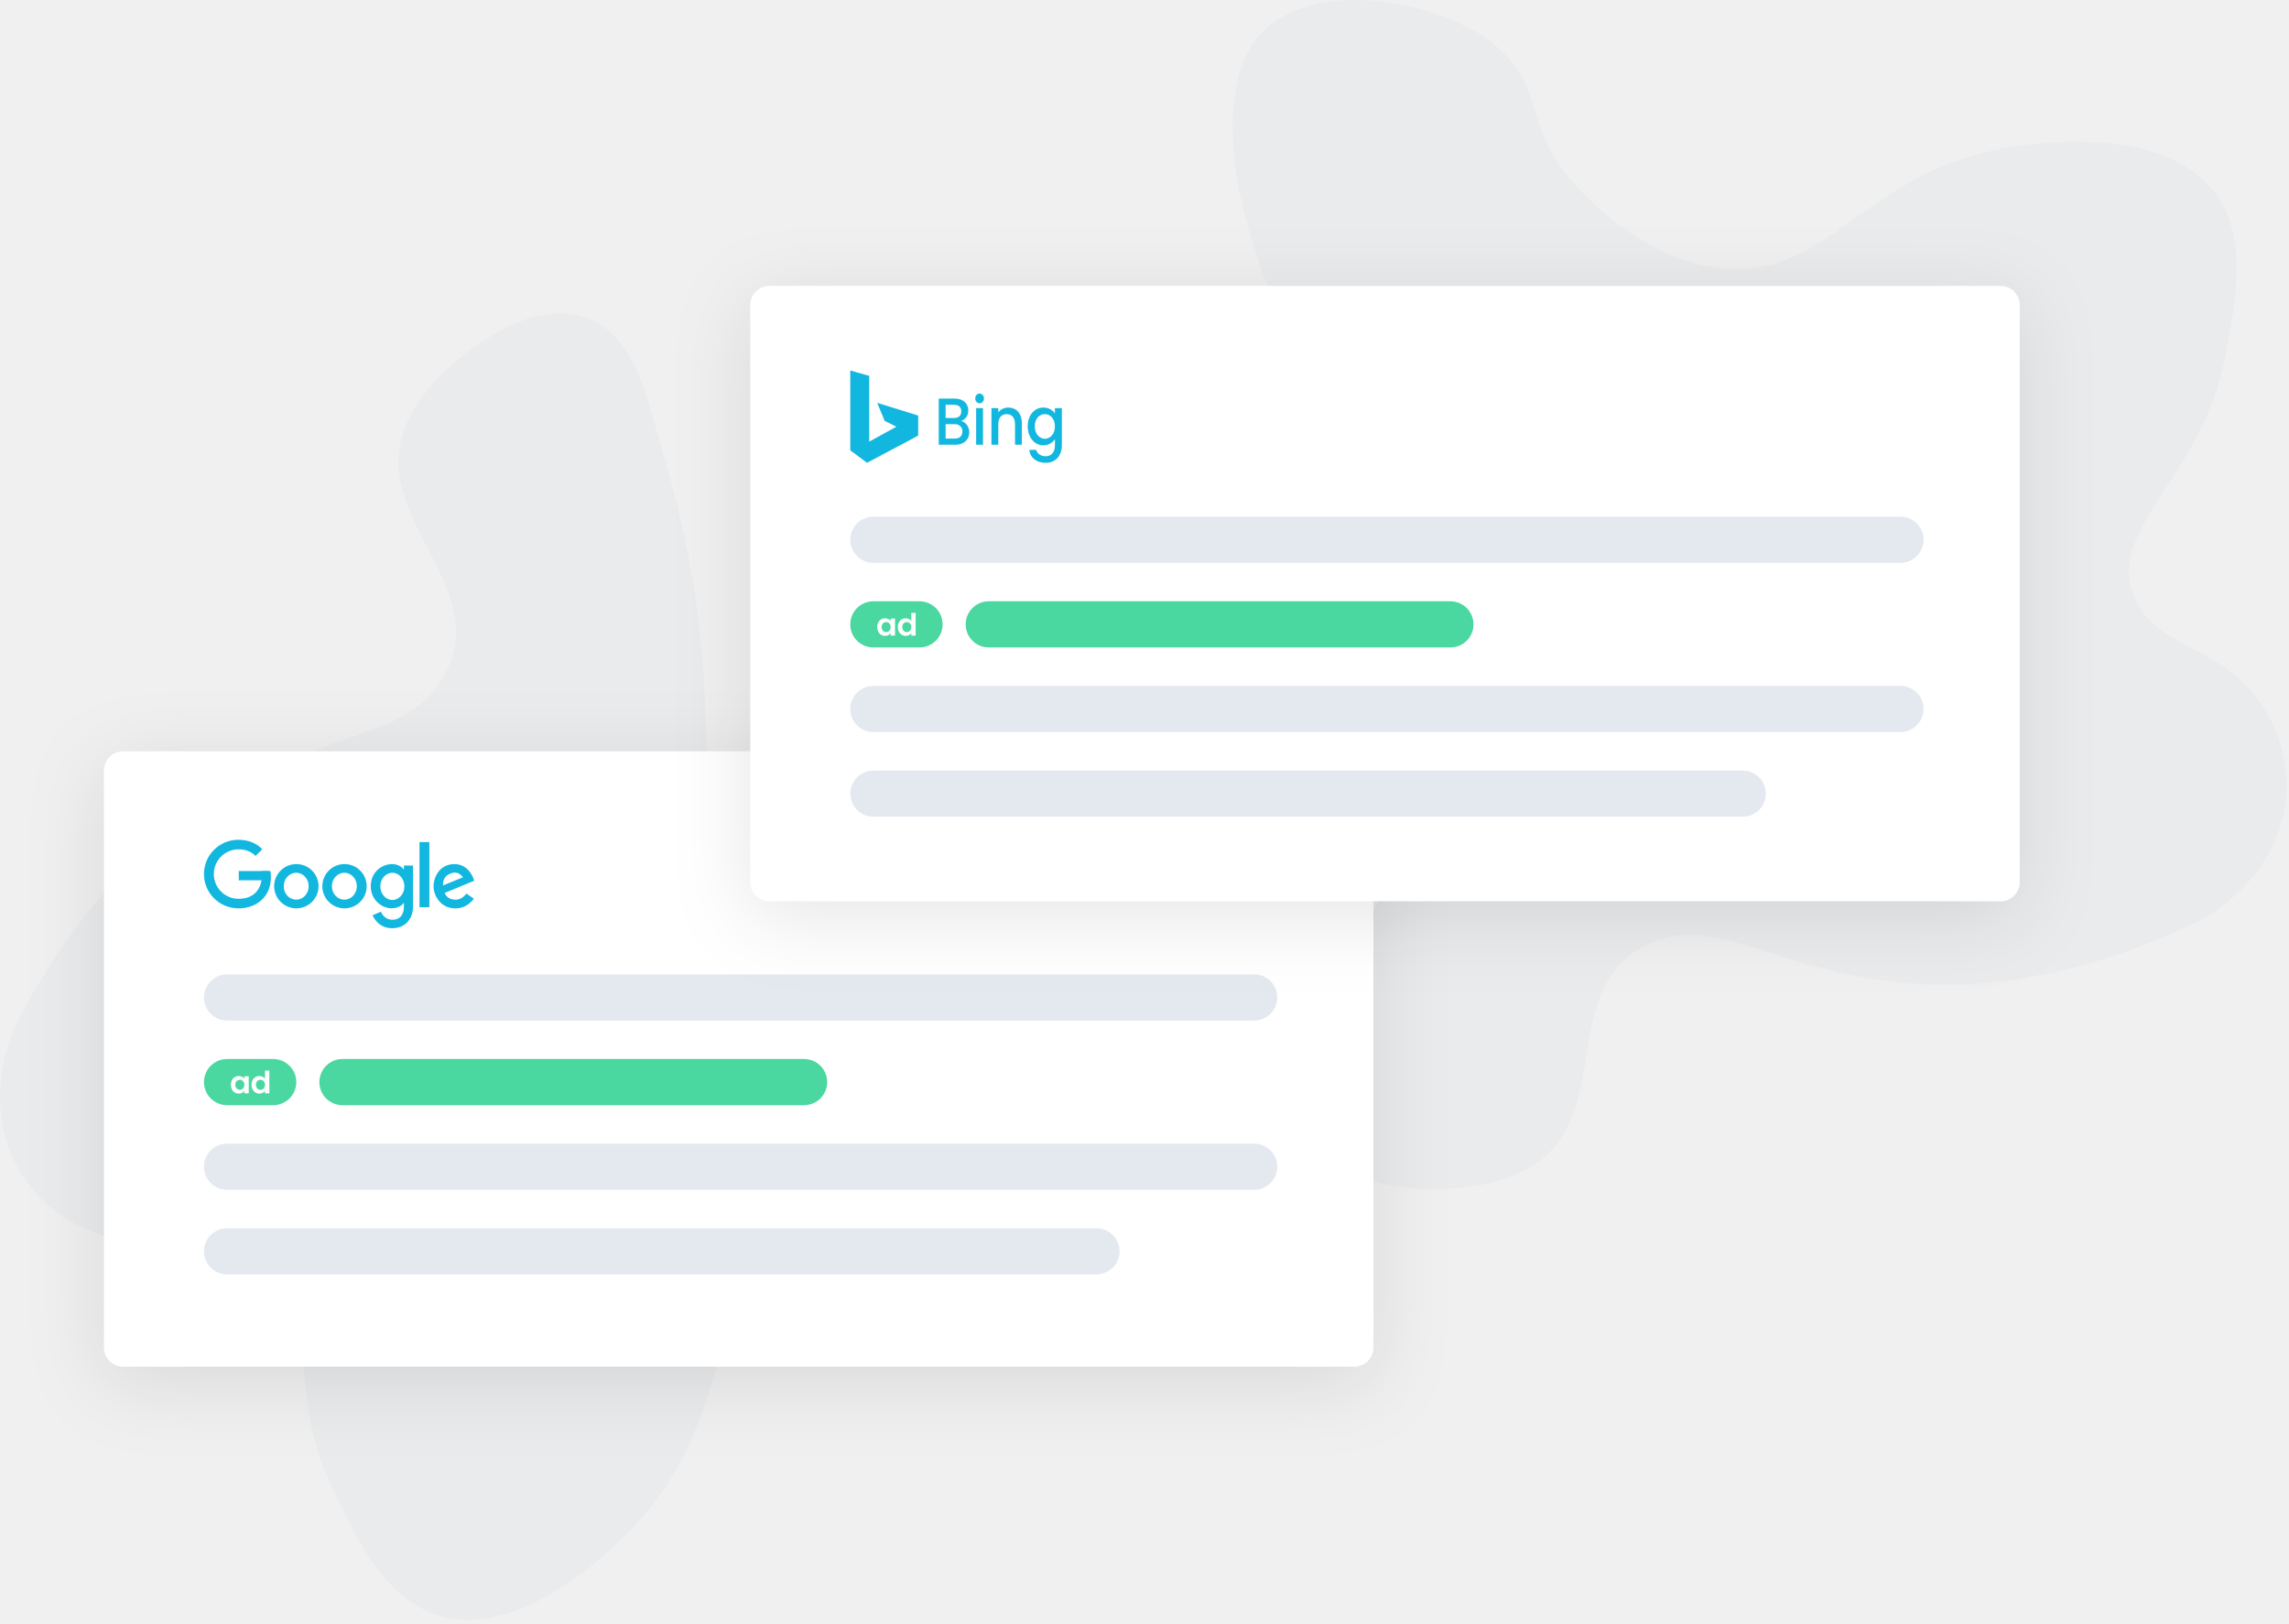
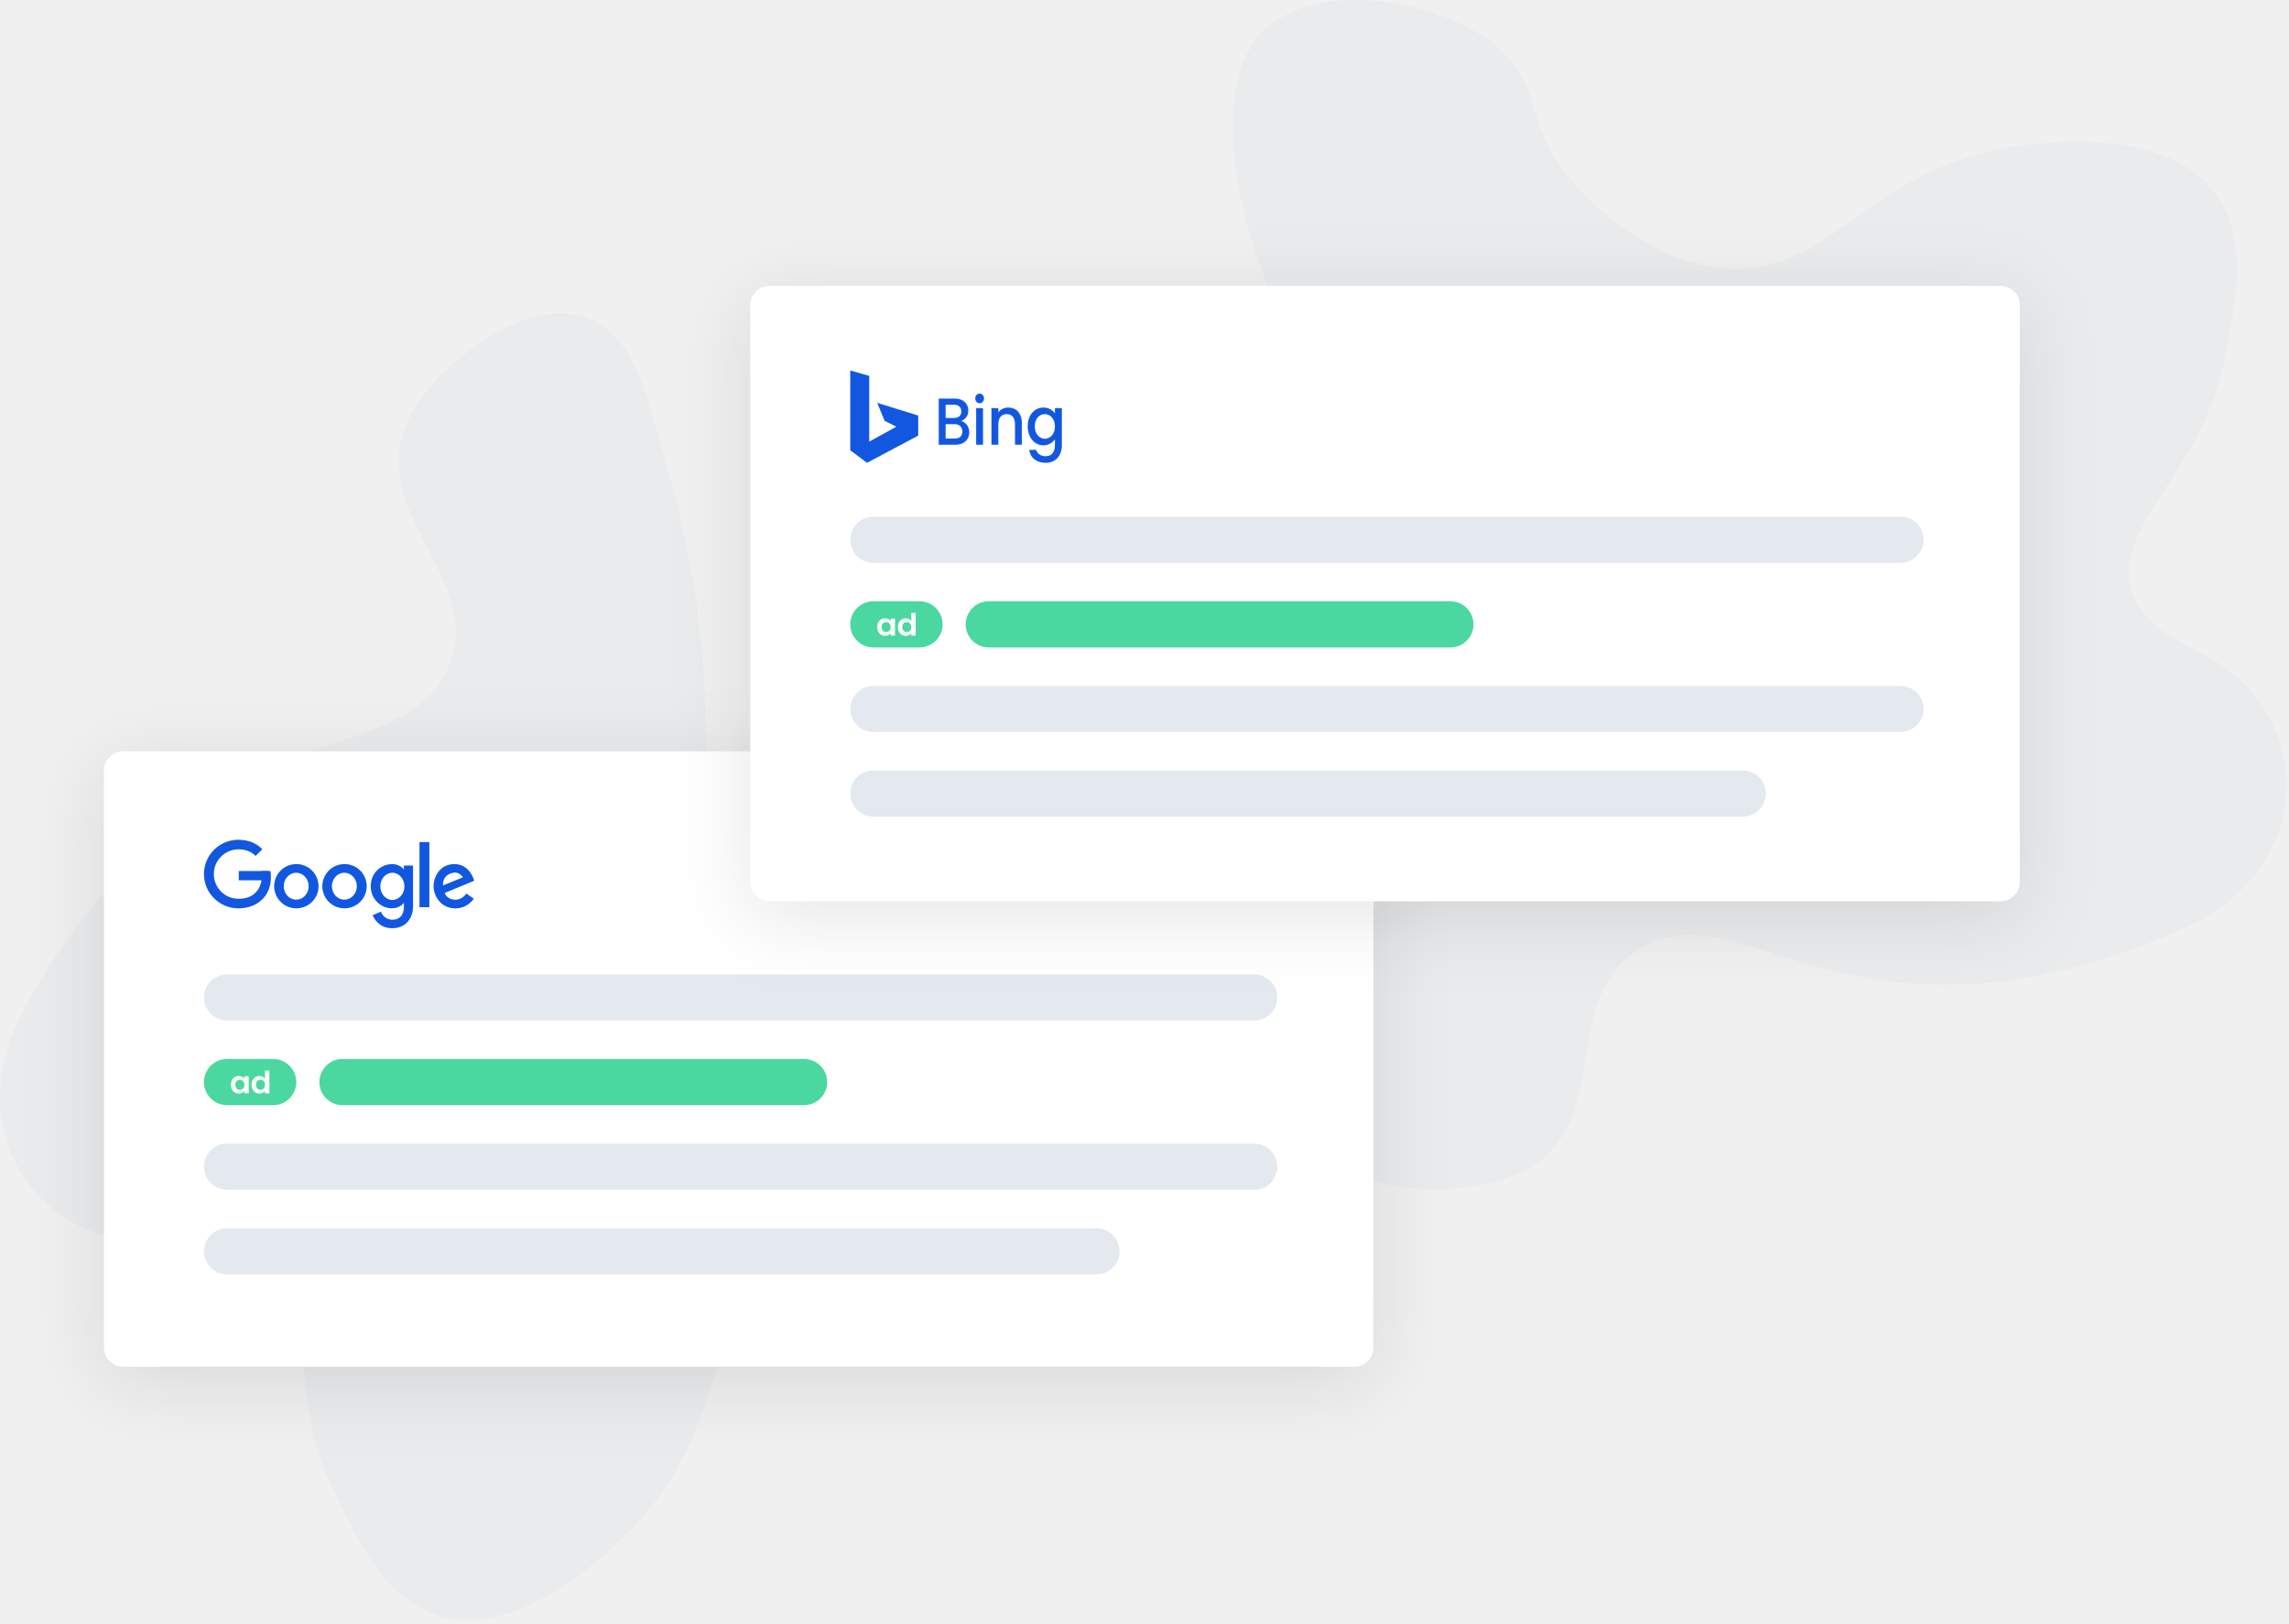
<svg xmlns="http://www.w3.org/2000/svg" width="595" height="422" viewBox="0 0 595 422" fill="none">
  <path opacity="0.3" fill-rule="evenodd" clip-rule="evenodd" d="M6.061 262.587C-4.126 281.241 -1.35 301.966 13.471 314.132C17.017 317.086 21.216 319.368 25.881 320.875C43.515 326.483 55.067 316.234 67.523 322.85C85.271 332.277 72.389 358.701 86.767 387.751C92.946 400.234 101.27 419.696 119.63 421.037C138.687 422.429 157.843 403.772 162.08 399.644C190.865 371.608 180.944 344.07 203.564 328.774C219.355 318.096 241.832 320.063 254.18 323.642C261.849 325.865 266.759 330.202 272.793 334.416C279.082 338.806 287.643 339.908 296.221 338.392C314.721 335.122 338.443 320.796 337.931 302.038C337.798 297.158 336.12 292.62 333.873 288.467C325.995 273.894 311.084 262.163 296.628 253.053C276.059 240.09 252.477 234.679 227.803 228.672C214.657 225.471 202.458 220.77 192.893 212.49C175.192 197.167 192.138 183.894 171.408 114.391C168.023 103.043 164.858 85.846 150.787 82.075C144.814 80.474 137.693 82.095 131.599 85.177C119.929 91.079 107.644 102.035 104.427 113.705C98.2 136.294 128.389 153.618 115.083 176.25C105.973 191.746 85.887 189.968 59.441 205.177C43.573 214.303 23.505 230.645 6.061 262.587Z" fill="#DDE1E7" />
  <path opacity="0.3" fill-rule="evenodd" clip-rule="evenodd" d="M568.388 241.017C587.704 232.15 597.865 213.875 593.254 195.263C592.178 190.775 590.174 186.435 587.335 182.44C576.549 167.404 561.162 168.717 555.13 155.968C546.535 137.802 572.656 124.316 578.491 92.433C580.999 78.732 585.957 58.153 572.038 46.105C557.592 33.599 531.083 37.108 525.219 37.884C485.385 43.157 476.88 71.165 449.602 69.909C430.559 69.032 413.715 54.02 405.954 43.77C401.134 37.405 399.79 30.993 397.471 24.009C395.053 16.73 388.848 10.73 381.064 6.818C364.278 -1.617 336.696 -4.31 325.896 11.036C323.085 15.027 321.719 19.668 321.038 24.341C318.644 40.732 323.588 59.05 329.732 74.994C338.475 97.681 354.148 116.113 370.339 135.677C378.966 146.1 385.936 157.16 388.656 169.515C393.69 192.38 372.17 192.893 347.249 261.006C343.181 272.127 335.439 287.806 344.467 299.24C348.299 304.093 354.977 307.049 361.704 308.221C374.589 310.464 390.986 309.022 400.54 301.589C419.034 287.2 405.185 255.268 429.378 245.076C445.944 238.097 460.986 251.528 491.278 255.141C509.454 257.308 535.311 256.2 568.388 241.017Z" fill="#DDE1E7" />
  <g filter="url(#filter0_d)">
    <rect x="27.017" y="195.325" width="330" height="160" rx="5" fill="white" />
  </g>
-   <path fill-rule="evenodd" clip-rule="evenodd" d="M118.135 224.65C122.198 224.65 123.261 228.979 123.261 228.979L115.596 232.146C115.596 232.146 116.091 233.898 118.396 233.91C120.2 233.919 121.219 232.31 121.219 232.31L123.163 233.627C123.163 233.627 121.594 236.165 118.38 236.165C114.431 236.165 112.692 232.712 112.692 230.469C112.692 228.309 114.073 224.65 118.135 224.65ZM117.902 226.885C114.773 227.457 115.167 230.195 115.167 230.195L120.345 228.081C120.345 228.081 119.38 226.614 117.902 226.885Z" fill="#12b7e0" />
-   <path d="M111.606 218.927H109.042V235.855H111.606V218.927Z" fill="#12b7e0" />
-   <path fill-rule="evenodd" clip-rule="evenodd" d="M101.819 224.648C103.962 224.587 104.992 226.07 104.992 226.07V225.014L107.362 225.034V235.715C107.362 238.444 105.738 241.325 101.913 241.325C98.088 241.325 96.852 237.936 96.852 237.936L99.029 237.02C99.029 237.02 99.693 239.109 102.026 239.109C104.683 239.109 104.993 236.692 104.993 235.864V234.705C104.993 234.705 104.073 236.144 101.79 236.144C99.314 236.144 96.373 234.023 96.373 230.407C96.373 226.791 99.143 224.723 101.819 224.648ZM101.992 226.902C100.264 226.902 98.863 228.485 98.863 230.438C98.863 232.39 100.264 233.974 101.992 233.974C103.721 233.974 105.122 232.39 105.122 230.438C105.122 228.485 103.721 226.902 101.992 226.902Z" fill="#12b7e0" />
-   <path fill-rule="evenodd" clip-rule="evenodd" d="M89.55 224.644C92.736 224.644 95.319 227.221 95.319 230.4C95.319 233.579 92.736 236.155 89.55 236.155C86.364 236.155 83.782 233.579 83.782 230.4C83.782 227.221 86.364 224.644 89.55 224.644ZM89.513 226.901C87.722 226.901 86.27 228.468 86.27 230.4C86.27 232.332 87.722 233.898 89.513 233.898C91.303 233.898 92.755 232.332 92.755 230.4C92.755 228.468 91.303 226.901 89.513 226.901Z" fill="#12b7e0" />
-   <path fill-rule="evenodd" clip-rule="evenodd" d="M77.033 224.644C80.219 224.644 82.802 227.221 82.802 230.4C82.802 233.579 80.219 236.155 77.033 236.155C73.847 236.155 71.265 233.579 71.265 230.4C71.265 227.221 73.847 224.644 77.033 224.644ZM76.995 226.901C75.205 226.901 73.753 228.468 73.753 230.4C73.753 232.332 75.205 233.898 76.995 233.898C78.786 233.898 80.238 232.332 80.238 230.4C80.238 228.468 78.786 226.901 76.995 226.901Z" fill="#12b7e0" />
-   <path fill-rule="evenodd" clip-rule="evenodd" d="M62.065 226.45H69.681L69.606 228.858H62.065V226.45Z" fill="#12b7e0" />
-   <path fill-rule="evenodd" clip-rule="evenodd" d="M61.952 218.325C64.532 218.325 66.7 219.224 68.182 220.785L66.44 222.524C65.353 221.415 63.809 220.807 62.028 220.807C58.467 220.807 55.58 223.687 55.58 227.24C55.58 230.793 58.467 233.673 62.028 233.673C65.588 233.673 68.116 231.619 68.111 227.24C68.117 226.969 68.111 226.706 68.092 226.45L70.317 226.45L70.317 226.54C71.146 232.609 67.053 236.13 62.102 236.156L61.952 236.155C57.017 236.148 53.017 232.164 53.017 227.24C53.017 222.316 57.017 218.325 61.952 218.325Z" fill="#12b7e0" />
+   <path fill-rule="evenodd" clip-rule="evenodd" d="M118.135 224.65C122.198 224.65 123.261 228.979 123.261 228.979L115.596 232.146C115.596 232.146 116.091 233.898 118.396 233.91C120.2 233.919 121.219 232.31 121.219 232.31L123.163 233.627C123.163 233.627 121.594 236.165 118.38 236.165C114.431 236.165 112.692 232.712 112.692 230.469C112.692 228.309 114.073 224.65 118.135 224.65ZM117.902 226.885C114.773 227.457 115.167 230.195 115.167 230.195L120.345 228.081C120.345 228.081 119.38 226.614 117.902 226.885Z" fill="#1257e0" />
+   <path d="M111.606 218.927H109.042V235.855H111.606V218.927Z" fill="#1257e0" />
+   <path fill-rule="evenodd" clip-rule="evenodd" d="M101.819 224.648C103.962 224.587 104.992 226.07 104.992 226.07V225.014L107.362 225.034V235.715C107.362 238.444 105.738 241.325 101.913 241.325C98.088 241.325 96.852 237.936 96.852 237.936L99.029 237.02C99.029 237.02 99.693 239.109 102.026 239.109C104.683 239.109 104.993 236.692 104.993 235.864V234.705C104.993 234.705 104.073 236.144 101.79 236.144C99.314 236.144 96.373 234.023 96.373 230.407C96.373 226.791 99.143 224.723 101.819 224.648ZM101.992 226.902C100.264 226.902 98.863 228.485 98.863 230.438C98.863 232.39 100.264 233.974 101.992 233.974C103.721 233.974 105.122 232.39 105.122 230.438C105.122 228.485 103.721 226.902 101.992 226.902Z" fill="#1257e0" />
+   <path fill-rule="evenodd" clip-rule="evenodd" d="M89.55 224.644C92.736 224.644 95.319 227.221 95.319 230.4C95.319 233.579 92.736 236.155 89.55 236.155C86.364 236.155 83.782 233.579 83.782 230.4C83.782 227.221 86.364 224.644 89.55 224.644ZM89.513 226.901C87.722 226.901 86.27 228.468 86.27 230.4C86.27 232.332 87.722 233.898 89.513 233.898C91.303 233.898 92.755 232.332 92.755 230.4C92.755 228.468 91.303 226.901 89.513 226.901Z" fill="#1257e0" />
+   <path fill-rule="evenodd" clip-rule="evenodd" d="M77.033 224.644C80.219 224.644 82.802 227.221 82.802 230.4C82.802 233.579 80.219 236.155 77.033 236.155C73.847 236.155 71.265 233.579 71.265 230.4C71.265 227.221 73.847 224.644 77.033 224.644ZM76.995 226.901C75.205 226.901 73.753 228.468 73.753 230.4C73.753 232.332 75.205 233.898 76.995 233.898C78.786 233.898 80.238 232.332 80.238 230.4C80.238 228.468 78.786 226.901 76.995 226.901Z" fill="#1257e0" />
+   <path fill-rule="evenodd" clip-rule="evenodd" d="M62.065 226.45H69.681L69.606 228.858H62.065V226.45Z" fill="#1257e0" />
+   <path fill-rule="evenodd" clip-rule="evenodd" d="M61.952 218.325C64.532 218.325 66.7 219.224 68.182 220.785L66.44 222.524C65.353 221.415 63.809 220.807 62.028 220.807C58.467 220.807 55.58 223.687 55.58 227.24C55.58 230.793 58.467 233.673 62.028 233.673C65.588 233.673 68.116 231.619 68.111 227.24C68.117 226.969 68.111 226.706 68.092 226.45L70.317 226.45L70.317 226.54C71.146 232.609 67.053 236.13 62.102 236.156L61.952 236.155C57.017 236.148 53.017 232.164 53.017 227.24C53.017 222.316 57.017 218.325 61.952 218.325Z" fill="#1257e0" />
  <rect x="53.017" y="253.325" width="279" height="12" rx="6" fill="#E4E9F0" />
  <rect x="53.017" y="297.325" width="279" height="12" rx="6" fill="#E4E9F0" />
  <rect x="53.017" y="319.325" width="238" height="12" rx="6" fill="#E4E9F0" />
  <rect x="83.017" y="275.325" width="132" height="12" rx="6" fill="#4AD7A0" />
  <rect x="53.017" y="275.325" width="24" height="12" rx="6" fill="#4AD7A0" />
  <path d="M60.017 282.018C60.017 283.403 60.916 284.325 62.041 284.325C62.748 284.325 63.254 283.988 63.519 283.604V284.253H64.652V279.815H63.519V280.448C63.254 280.079 62.764 279.743 62.049 279.743C60.916 279.743 60.017 280.632 60.017 282.018ZM63.519 282.034C63.519 282.875 62.957 283.339 62.338 283.339C61.736 283.339 61.165 282.859 61.165 282.018C61.165 281.177 61.736 280.728 62.338 280.728C62.957 280.728 63.519 281.193 63.519 282.034Z" fill="white" />
  <path d="M65.381 282.018C65.381 283.403 66.281 284.325 67.414 284.325C68.113 284.325 68.611 284.004 68.876 283.596V284.253H70.017V278.325H68.876V280.432C68.57 280.015 68.008 279.743 67.422 279.743C66.281 279.743 65.381 280.632 65.381 282.018ZM68.884 282.034C68.884 282.875 68.322 283.339 67.703 283.339C67.1 283.339 66.53 282.859 66.53 282.018C66.53 281.177 67.1 280.728 67.703 280.728C68.322 280.728 68.884 281.193 68.884 282.034Z" fill="white" />
  <g filter="url(#filter1_d)">
    <rect x="195.017" y="74.325" width="330" height="160" rx="5" fill="white" />
  </g>
  <rect x="221.017" y="134.325" width="279" height="12" rx="6" fill="#E4E9F0" />
  <rect x="221.017" y="178.325" width="279" height="12" rx="6" fill="#E4E9F0" />
  <rect x="221.017" y="200.325" width="238" height="12" rx="6" fill="#E4E9F0" />
  <rect x="251.017" y="156.325" width="132" height="12" rx="6" fill="#4AD7A0" />
  <rect x="221.017" y="156.325" width="24" height="12" rx="6" fill="#4AD7A0" />
  <path d="M228.017 163.018C228.017 164.403 228.916 165.325 230.041 165.325C230.748 165.325 231.254 164.988 231.519 164.604V165.253H232.652V160.815H231.519V161.448C231.254 161.079 230.764 160.743 230.049 160.743C228.916 160.743 228.017 161.632 228.017 163.018ZM231.519 163.034C231.519 163.875 230.957 164.339 230.338 164.339C229.736 164.339 229.165 163.859 229.165 163.018C229.165 162.177 229.736 161.728 230.338 161.728C230.957 161.728 231.519 162.193 231.519 163.034Z" fill="white" />
  <path d="M233.381 163.018C233.381 164.403 234.281 165.325 235.414 165.325C236.113 165.325 236.611 165.004 236.876 164.596V165.253H238.017V159.325H236.876V161.432C236.571 161.015 236.008 160.743 235.422 160.743C234.281 160.743 233.381 161.632 233.381 163.018ZM236.884 163.034C236.884 163.875 236.321 164.339 235.703 164.339C235.1 164.339 234.53 163.859 234.53 163.018C234.53 162.177 235.1 161.728 235.703 161.728C236.321 161.728 236.884 162.193 236.884 163.034Z" fill="white" />
-   <path d="M221.017 96.325V117.078L225.375 120.325L238.679 113.252V108.035L228.013 104.731L229.963 109.426L233.002 110.933L225.948 114.817V97.716L221.017 96.325Z" fill="#12b7e0" />
-   <path d="M250.163 112.188C250.163 113.346 249.426 114.02 248.219 114.02H245.804V110.271H248.156C249.347 110.271 250.163 110.996 250.163 112.188ZM249.88 106.954C249.88 108.06 249.175 108.664 248.015 108.664H245.804V105.227H248.015C249.175 105.227 249.88 105.866 249.88 106.954ZM251.95 112.396C251.95 110.962 251.009 109.684 249.849 109.459C250.9 109.044 251.699 108.163 251.699 106.712C251.699 105.02 250.476 103.62 248.171 103.62H244.017V115.626H248.375C250.602 115.626 251.95 114.227 251.95 112.396Z" fill="#12b7e0" />
-   <path d="M253.736 115.626H255.523V106.108H253.736V115.626ZM254.645 104.847C255.272 104.847 255.774 104.294 255.774 103.586C255.774 102.877 255.272 102.325 254.645 102.325C254.002 102.325 253.5 102.877 253.5 103.586C253.5 104.294 254.002 104.847 254.645 104.847Z" fill="#12b7e0" />
-   <path d="M263.843 115.626H265.615V110.012C265.615 107.352 264.094 105.952 262.072 105.952C261.037 105.952 260.08 106.419 259.5 107.196V106.108H257.713V115.626H259.5V110.306C259.5 108.561 260.363 107.663 261.68 107.663C262.981 107.663 263.843 108.561 263.843 110.306V115.626Z" fill="#12b7e0" />
-   <path d="M267.142 110.824C267.142 113.76 268.945 115.782 271.219 115.782C272.63 115.782 273.665 115.004 274.214 114.192V115.782C274.214 117.682 273.179 118.615 271.799 118.615C270.56 118.615 269.604 117.941 269.337 116.956H267.566C267.785 119.064 269.494 120.325 271.799 120.325C274.496 120.325 276.017 118.373 276.017 115.782V106.108H274.214V107.49C273.68 106.678 272.63 105.952 271.219 105.952C268.945 105.952 267.142 107.887 267.142 110.824ZM274.214 110.858C274.214 112.914 272.944 114.071 271.595 114.071C270.262 114.071 268.977 112.879 268.977 110.824C268.977 108.768 270.262 107.663 271.595 107.663C272.944 107.663 274.214 108.82 274.214 110.858Z" fill="#12b7e0" />
+   <path d="M221.017 96.325V117.078L225.375 120.325L238.679 113.252V108.035L228.013 104.731L229.963 109.426L233.002 110.933L225.948 114.817V97.716L221.017 96.325Z" fill="#1257e0" />
+   <path d="M250.163 112.188C250.163 113.346 249.426 114.02 248.219 114.02H245.804V110.271H248.156C249.347 110.271 250.163 110.996 250.163 112.188ZM249.88 106.954C249.88 108.06 249.175 108.664 248.015 108.664H245.804V105.227H248.015C249.175 105.227 249.88 105.866 249.88 106.954ZM251.95 112.396C251.95 110.962 251.009 109.684 249.849 109.459C250.9 109.044 251.699 108.163 251.699 106.712C251.699 105.02 250.476 103.62 248.171 103.62H244.017V115.626H248.375C250.602 115.626 251.95 114.227 251.95 112.396Z" fill="#1257e0" />
+   <path d="M253.736 115.626H255.523V106.108H253.736V115.626ZM254.645 104.847C255.272 104.847 255.774 104.294 255.774 103.586C255.774 102.877 255.272 102.325 254.645 102.325C254.002 102.325 253.5 102.877 253.5 103.586C253.5 104.294 254.002 104.847 254.645 104.847Z" fill="#1257e0" />
+   <path d="M263.843 115.626H265.615V110.012C265.615 107.352 264.094 105.952 262.072 105.952C261.037 105.952 260.08 106.419 259.5 107.196V106.108H257.713V115.626H259.5V110.306C259.5 108.561 260.363 107.663 261.68 107.663C262.981 107.663 263.843 108.561 263.843 110.306V115.626Z" fill="#1257e0" />
+   <path d="M267.142 110.824C267.142 113.76 268.945 115.782 271.219 115.782C272.63 115.782 273.665 115.004 274.214 114.192V115.782C274.214 117.682 273.179 118.615 271.799 118.615C270.56 118.615 269.604 117.941 269.337 116.956H267.566C267.785 119.064 269.494 120.325 271.799 120.325C274.496 120.325 276.017 118.373 276.017 115.782V106.108H274.214V107.49C273.68 106.678 272.63 105.952 271.219 105.952C268.945 105.952 267.142 107.887 267.142 110.824ZM274.214 110.858C274.214 112.914 272.944 114.071 271.595 114.071C270.262 114.071 268.977 112.879 268.977 110.824C268.977 108.768 270.262 107.663 271.595 107.663C272.944 107.663 274.214 108.82 274.214 110.858Z" fill="#1257e0" />
  <defs>
    <filter id="filter0_d" x="7.017" y="179.325" width="370" height="200" filterUnits="userSpaceOnUse" color-interpolation-filters="sRGB">
      <feFlood flood-opacity="0" result="BackgroundImageFix" />
      <feColorMatrix in="SourceAlpha" type="matrix" values="0 0 0 0 0 0 0 0 0 0 0 0 0 0 0 0 0 0 127 0" />
      <feOffset dy="4" />
      <feGaussianBlur stdDeviation="10" />
      <feColorMatrix type="matrix" values="0 0 0 0 0 0 0 0 0 0 0 0 0 0 0 0 0 0 0.1 0" />
      <feBlend mode="normal" in2="BackgroundImageFix" result="effect1_dropShadow" />
      <feBlend mode="normal" in="SourceGraphic" in2="effect1_dropShadow" result="shape" />
    </filter>
    <filter id="filter1_d" x="175.017" y="58.325" width="370" height="200" filterUnits="userSpaceOnUse" color-interpolation-filters="sRGB">
      <feFlood flood-opacity="0" result="BackgroundImageFix" />
      <feColorMatrix in="SourceAlpha" type="matrix" values="0 0 0 0 0 0 0 0 0 0 0 0 0 0 0 0 0 0 127 0" />
      <feOffset dy="4" />
      <feGaussianBlur stdDeviation="10" />
      <feColorMatrix type="matrix" values="0 0 0 0 0 0 0 0 0 0 0 0 0 0 0 0 0 0 0.1 0" />
      <feBlend mode="normal" in2="BackgroundImageFix" result="effect1_dropShadow" />
      <feBlend mode="normal" in="SourceGraphic" in2="effect1_dropShadow" result="shape" />
    </filter>
  </defs>
</svg>
